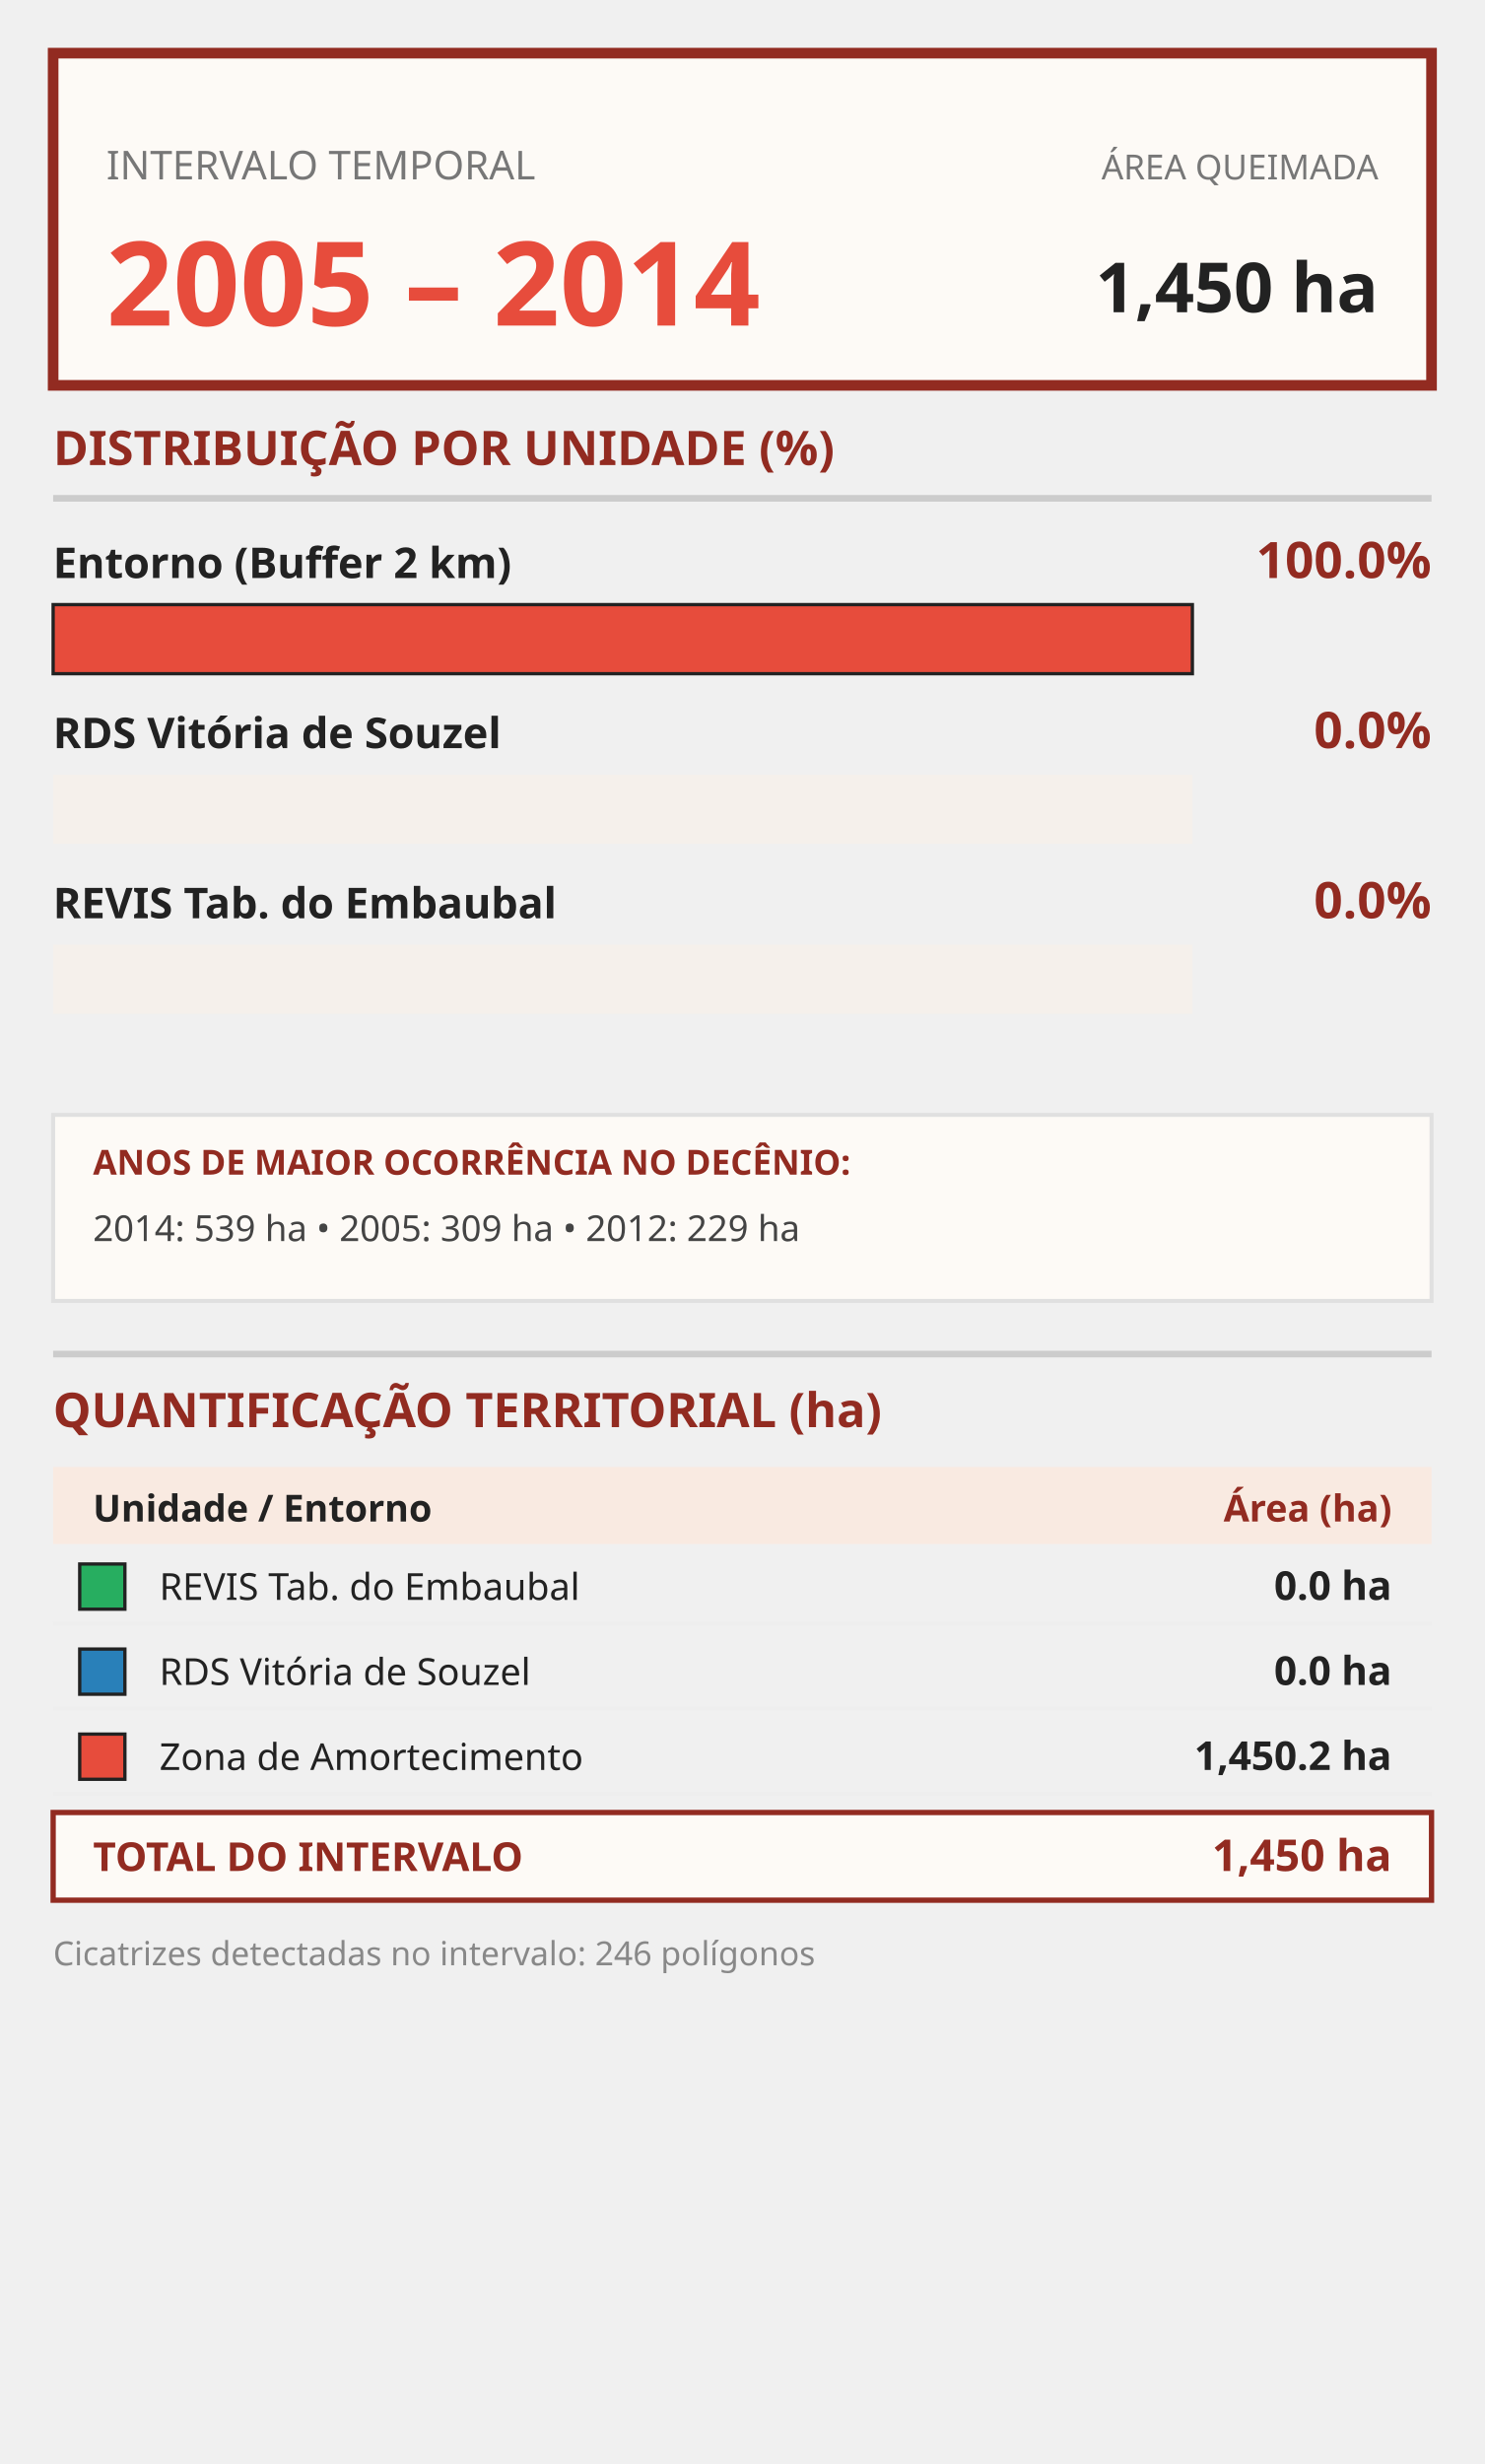
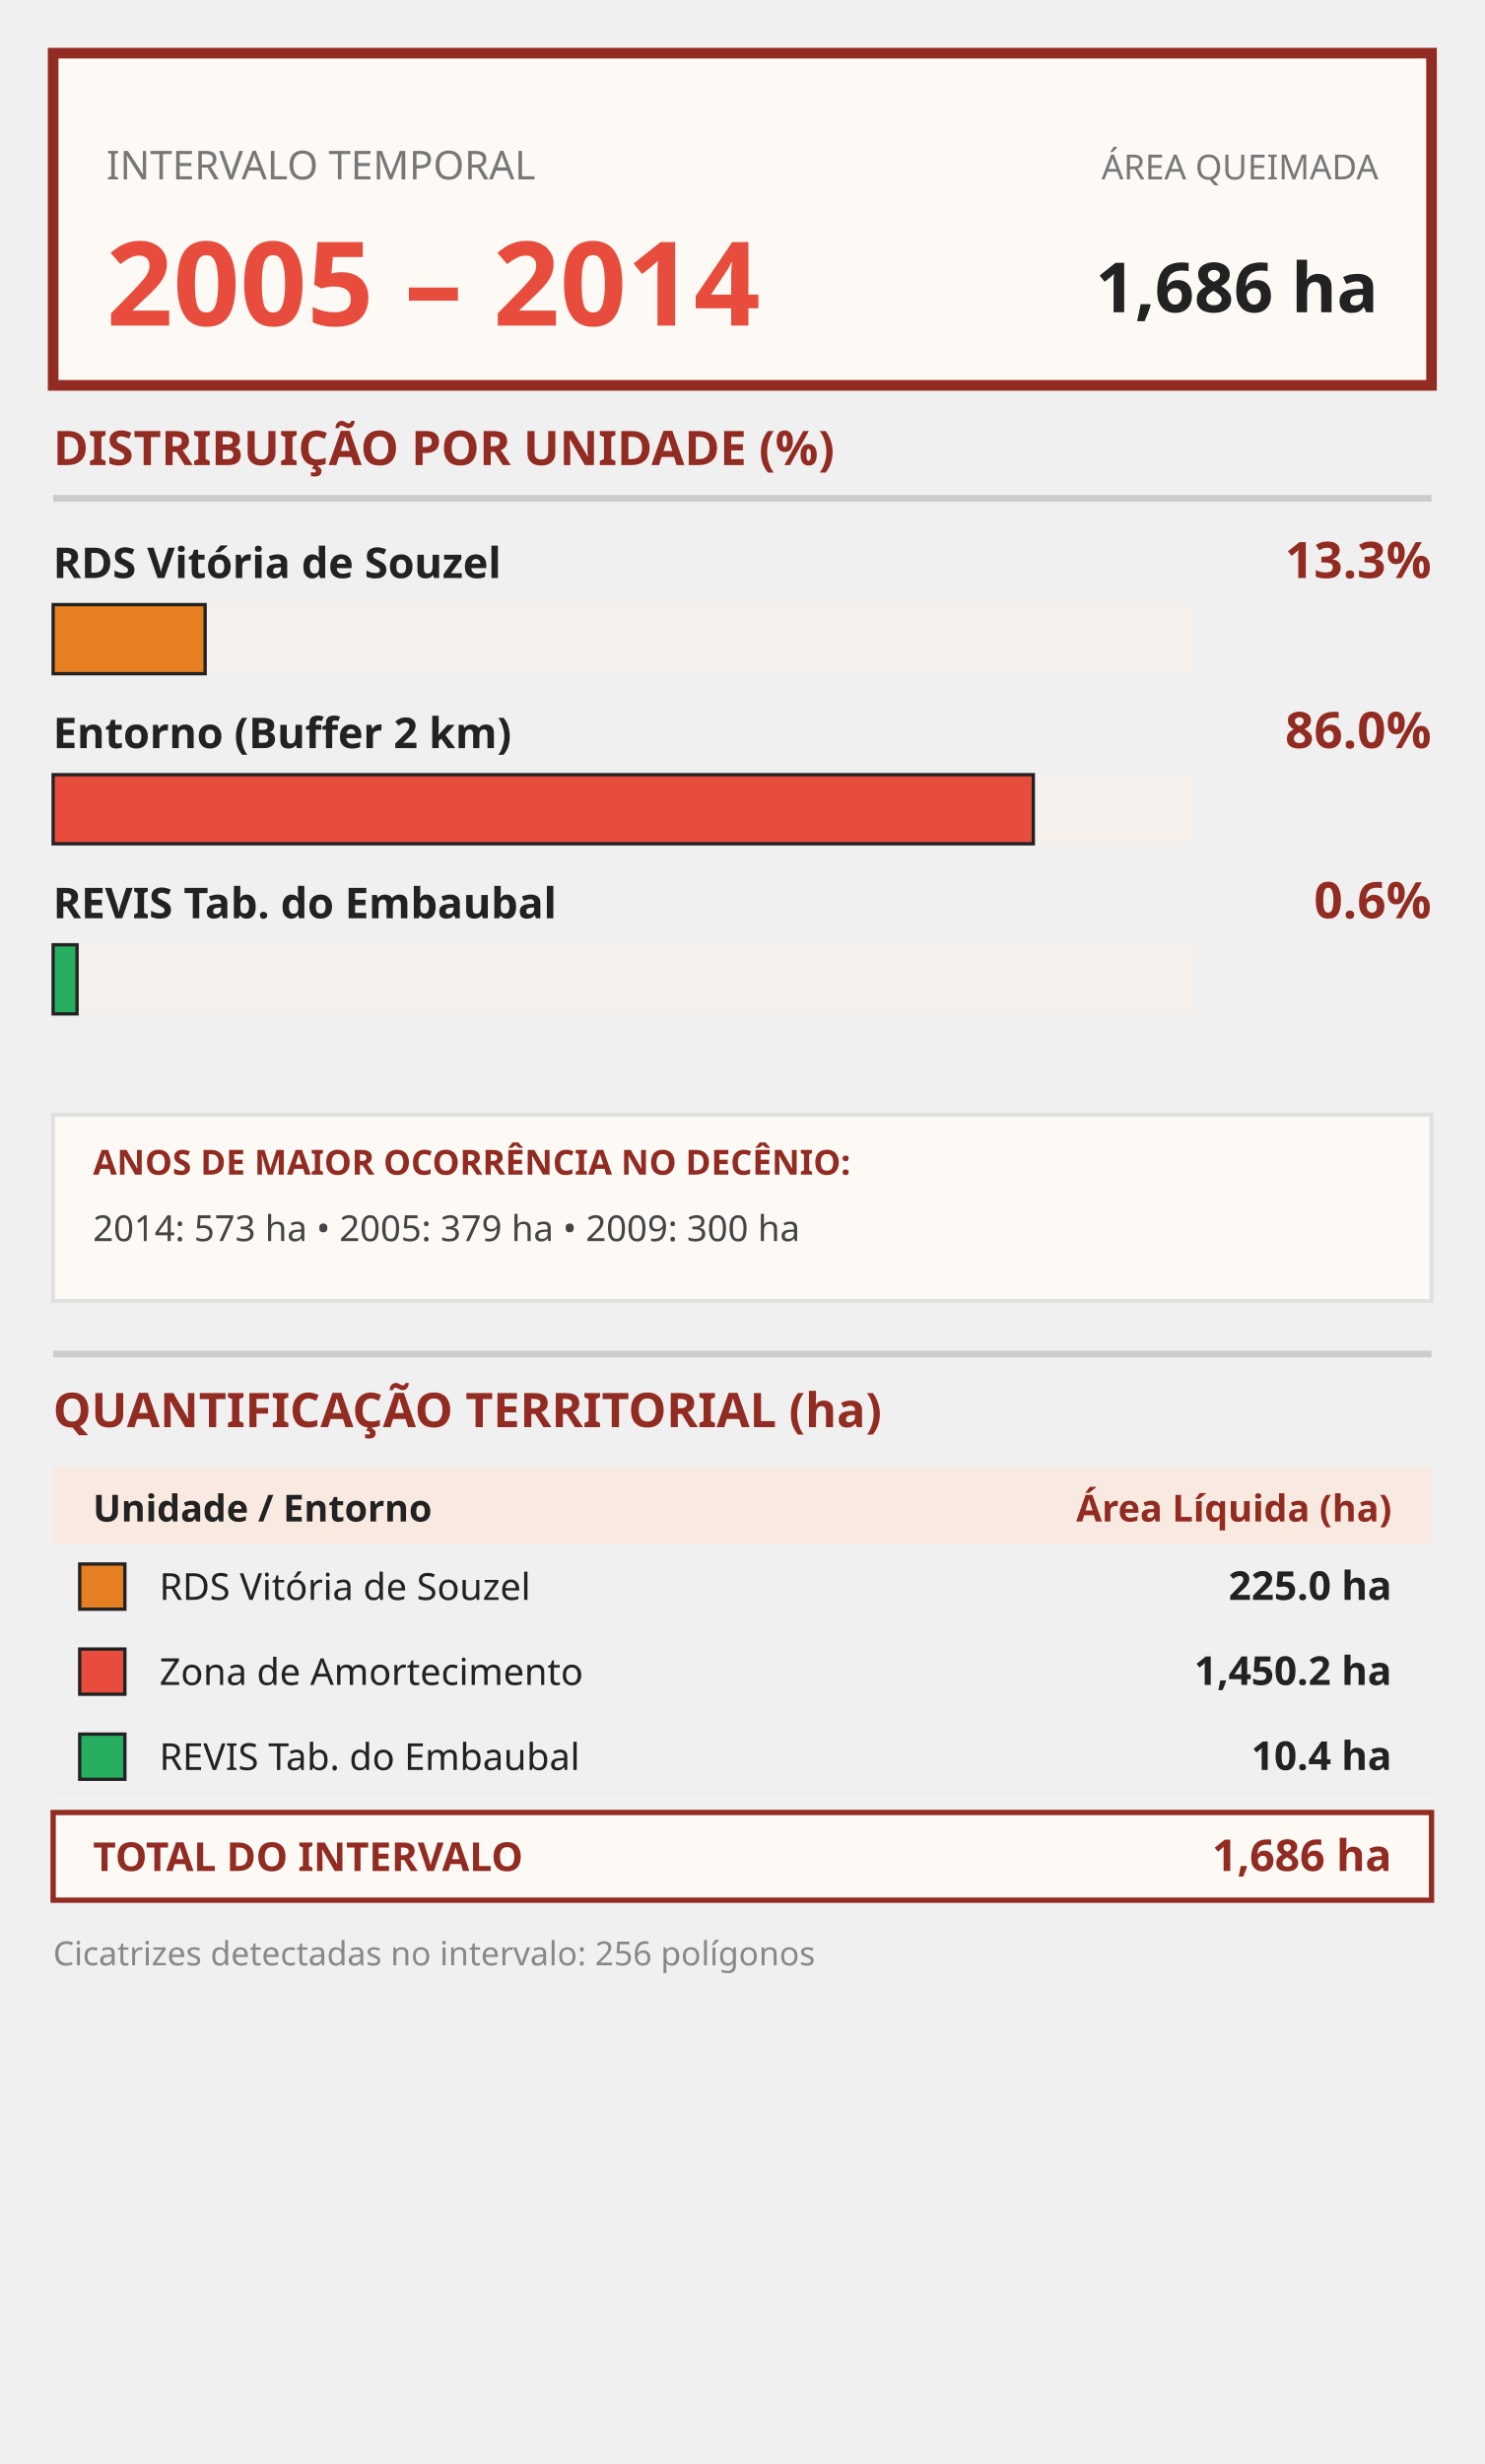
<svg xmlns="http://www.w3.org/2000/svg" width="111.752mm" height="185.429mm" viewBox="0 0 111.752 185.429">
  <rect x="0" y="0" width="111.752" height="185.429" fill="#ffffff" fill-opacity="0" />
  <rect x="4.0" y="4.0" width="103.752" height="25.0" fill="#fdfaf6" stroke="#922b21" stroke-width="0.8" rx="0" ry="0" />
  <text x="8.0" y="13.5" font-family="Segoe UI Variable Small Semibold, Segoe UI, sans-serif" font-size="3.0" fill="#777777">INTERVALO TEMPORAL</text>
  <text x="8.0" y="24.5" font-family="Segoe UI Variable Small Semibold, Segoe UI, sans-serif" font-size="8.8" font-weight="bold" fill="#e74c3c">2005 – 2014</text>
  <text x="103.752" y="13.5" font-family="Segoe UI Variable Small Semibold, Segoe UI, sans-serif" font-size="2.6" fill="#777777" text-anchor="end">ÁREA QUEIMADA</text>
-   <text x="103.752" y="23.5" font-family="Segoe UI Variable Small Semibold, Segoe UI, sans-serif" font-size="5.2" font-weight="bold" fill="#222222" text-anchor="end">1,450 ha</text>
+   <text x="103.752" y="23.5" font-family="Segoe UI Variable Small Semibold, Segoe UI, sans-serif" font-size="5.2" font-weight="bold" fill="#222222" text-anchor="end">1,686 ha</text>
  <text x="4.0" y="35.00" font-family="Segoe UI Variable Small Semibold, Segoe UI, sans-serif" font-size="3.6" font-weight="bold" fill="#922b21">DISTRIBUIÇÃO POR UNIDADE (%)</text>
  <line x1="4.0" y1="37.50" x2="107.752" y2="37.50" stroke="#cccccc" stroke-width="0.5" />
-   <text x="4.0" y="43.50" font-family="Segoe UI Variable Small Semibold, Segoe UI, sans-serif" font-size="3.2" font-weight="bold" fill="#222222">Entorno (Buffer 2 km)</text>
-   <text x="107.752" y="43.50" font-family="Segoe UI Variable Small Semibold, Segoe UI, sans-serif" font-size="3.8" font-weight="bold" fill="#922b21" text-anchor="end">100.0%</text>
+   <text x="4.0" y="43.50" font-family="Segoe UI Variable Small Semibold, Segoe UI, sans-serif" font-size="3.2" font-weight="bold" fill="#222222">RDS Vitória de Souzel</text>
+   <text x="107.752" y="43.50" font-family="Segoe UI Variable Small Semibold, Segoe UI, sans-serif" font-size="3.8" font-weight="bold" fill="#922b21" text-anchor="end">13.3%</text>
  <rect x="4.0" y="45.50" width="85.75" height="5.2" fill="#f5f0eb" rx="0" ry="0" />
-   <rect x="4.0" y="45.50" width="85.75" height="5.2" fill="#e74c3c" stroke="#222222" stroke-width="0.25" rx="0" ry="0" />
-   <text x="4.0" y="56.30" font-family="Segoe UI Variable Small Semibold, Segoe UI, sans-serif" font-size="3.2" font-weight="bold" fill="#222222">RDS Vitória de Souzel</text>
-   <text x="107.752" y="56.30" font-family="Segoe UI Variable Small Semibold, Segoe UI, sans-serif" font-size="3.8" font-weight="bold" fill="#922b21" text-anchor="end">0.0%</text>
+   <rect x="4.0" y="45.50" width="11.44" height="5.2" fill="#e67e22" stroke="#222222" stroke-width="0.25" rx="0" ry="0" />
+   <text x="4.0" y="56.30" font-family="Segoe UI Variable Small Semibold, Segoe UI, sans-serif" font-size="3.2" font-weight="bold" fill="#222222">Entorno (Buffer 2 km)</text>
+   <text x="107.752" y="56.30" font-family="Segoe UI Variable Small Semibold, Segoe UI, sans-serif" font-size="3.8" font-weight="bold" fill="#922b21" text-anchor="end">86.0%</text>
  <rect x="4.0" y="58.30" width="85.75" height="5.2" fill="#f5f0eb" rx="0" ry="0" />
+   <rect x="4.0" y="58.30" width="73.78" height="5.2" fill="#e74c3c" stroke="#222222" stroke-width="0.25" rx="0" ry="0" />
  <text x="4.0" y="69.10" font-family="Segoe UI Variable Small Semibold, Segoe UI, sans-serif" font-size="3.2" font-weight="bold" fill="#222222">REVIS Tab. do Embaubal</text>
-   <text x="107.752" y="69.10" font-family="Segoe UI Variable Small Semibold, Segoe UI, sans-serif" font-size="3.8" font-weight="bold" fill="#922b21" text-anchor="end">0.0%</text>
+   <text x="107.752" y="69.10" font-family="Segoe UI Variable Small Semibold, Segoe UI, sans-serif" font-size="3.8" font-weight="bold" fill="#922b21" text-anchor="end">0.6%</text>
  <rect x="4.0" y="71.10" width="85.75" height="5.2" fill="#f5f0eb" rx="0" ry="0" />
+   <rect x="4.0" y="71.10" width="1.80" height="5.2" fill="#27ae60" stroke="#222222" stroke-width="0.25" rx="0" ry="0" />
  <rect x="4.0" y="83.90" width="103.752" height="14.0" fill="#fdfaf6" stroke="#e0e0e0" stroke-width="0.3" />
  <text x="7.0" y="88.40" font-family="Segoe UI Variable Small Semibold, Segoe UI, sans-serif" font-size="2.6" font-weight="bold" fill="#922b21">ANOS DE MAIOR OCORRÊNCIA NO DECÊNIO:</text>
-   <text x="7.0" y="93.40" font-family="Segoe UI Variable Small Semibold, Segoe UI, sans-serif" font-size="2.7" fill="#444444">2014: 539 ha • 2005: 309 ha • 2012: 229 ha</text>
+   <text x="7.0" y="93.40" font-family="Segoe UI Variable Small Semibold, Segoe UI, sans-serif" font-size="2.7" fill="#444444">2014: 573 ha • 2005: 379 ha • 2009: 300 ha</text>
  <line x1="4.0" y1="101.90" x2="107.752" y2="101.90" stroke="#cccccc" stroke-width="0.5" />
  <text x="4.0" y="107.40" font-family="Segoe UI Variable Small Semibold, Segoe UI, sans-serif" font-size="3.6" font-weight="bold" fill="#922b21">QUANTIFICAÇÃO TERRITORIAL (ha)</text>
  <rect x="4.0" y="110.40" width="103.752" height="5.8" fill="#f9eae1" rx="0" ry="0" />
  <text x="7.0" y="114.50" font-family="Segoe UI Variable Small Semibold, Segoe UI, sans-serif" font-size="2.8" font-weight="bold" fill="#222222">Unidade / Entorno</text>
-   <text x="104.752" y="114.50" font-family="Segoe UI Variable Small Semibold, Segoe UI, sans-serif" font-size="2.8" font-weight="bold" fill="#922b21" text-anchor="end">Área (ha)</text>
-   <rect x="6.0" y="117.70" width="3.4" height="3.4" fill="#27ae60" stroke="#222222" stroke-width="0.25" rx="0" ry="0" />
-   <text x="12.0" y="120.40" font-family="Segoe UI Variable Small Semibold, Segoe UI, sans-serif" font-size="2.8" fill="#222222">REVIS Tab. do Embaubal</text>
-   <text x="104.752" y="120.40" font-family="Segoe UI Variable Small Semibold, Segoe UI, sans-serif" font-size="3.0" font-weight="bold" fill="#222222" text-anchor="end">0.0 ha</text>
+   <text x="104.752" y="114.50" font-family="Segoe UI Variable Small Semibold, Segoe UI, sans-serif" font-size="2.8" font-weight="bold" fill="#922b21" text-anchor="end">Área Líquida (ha)</text>
+   <rect x="6.0" y="117.70" width="3.4" height="3.4" fill="#e67e22" stroke="#222222" stroke-width="0.25" rx="0" ry="0" />
+   <text x="12.0" y="120.40" font-family="Segoe UI Variable Small Semibold, Segoe UI, sans-serif" font-size="2.8" fill="#222222">RDS Vitória de Souzel</text>
+   <text x="104.752" y="120.40" font-family="Segoe UI Variable Small Semibold, Segoe UI, sans-serif" font-size="3.0" font-weight="bold" fill="#222222" text-anchor="end">225.0 ha</text>
  <line x1="4.0" y1="122.20" x2="107.752" y2="122.20" stroke="#eeeeee" stroke-width="0.3" />
-   <rect x="6.0" y="124.10" width="3.4" height="3.4" fill="#2980b9" stroke="#222222" stroke-width="0.25" rx="0" ry="0" />
-   <text x="12.0" y="126.80" font-family="Segoe UI Variable Small Semibold, Segoe UI, sans-serif" font-size="2.8" fill="#222222">RDS Vitória de Souzel</text>
-   <text x="104.752" y="126.80" font-family="Segoe UI Variable Small Semibold, Segoe UI, sans-serif" font-size="3.0" font-weight="bold" fill="#222222" text-anchor="end">0.0 ha</text>
+   <rect x="6.0" y="124.10" width="3.4" height="3.4" fill="#e74c3c" stroke="#222222" stroke-width="0.25" rx="0" ry="0" />
+   <text x="12.0" y="126.80" font-family="Segoe UI Variable Small Semibold, Segoe UI, sans-serif" font-size="2.8" fill="#222222">Zona de Amortecimento</text>
+   <text x="104.752" y="126.80" font-family="Segoe UI Variable Small Semibold, Segoe UI, sans-serif" font-size="3.0" font-weight="bold" fill="#222222" text-anchor="end">1,450.2 ha</text>
  <line x1="4.0" y1="128.60" x2="107.752" y2="128.60" stroke="#eeeeee" stroke-width="0.3" />
-   <rect x="6.0" y="130.50" width="3.4" height="3.4" fill="#e74c3c" stroke="#222222" stroke-width="0.25" rx="0" ry="0" />
-   <text x="12.0" y="133.20" font-family="Segoe UI Variable Small Semibold, Segoe UI, sans-serif" font-size="2.8" fill="#222222">Zona de Amortecimento</text>
-   <text x="104.752" y="133.20" font-family="Segoe UI Variable Small Semibold, Segoe UI, sans-serif" font-size="3.0" font-weight="bold" fill="#222222" text-anchor="end">1,450.2 ha</text>
+   <rect x="6.0" y="130.50" width="3.4" height="3.4" fill="#27ae60" stroke="#222222" stroke-width="0.25" rx="0" ry="0" />
+   <text x="12.0" y="133.20" font-family="Segoe UI Variable Small Semibold, Segoe UI, sans-serif" font-size="2.8" fill="#222222">REVIS Tab. do Embaubal</text>
+   <text x="104.752" y="133.20" font-family="Segoe UI Variable Small Semibold, Segoe UI, sans-serif" font-size="3.0" font-weight="bold" fill="#222222" text-anchor="end">10.4 ha</text>
  <line x1="4.0" y1="135.00" x2="107.752" y2="135.00" stroke="#eeeeee" stroke-width="0.3" />
  <rect x="4.0" y="136.40" width="103.752" height="6.6" fill="#fdfaf6" stroke="#922b21" stroke-width="0.4" rx="0" ry="0" />
  <text x="7.0" y="140.80" font-family="Segoe UI Variable Small Semibold, Segoe UI, sans-serif" font-size="3.0" font-weight="bold" fill="#922b21">TOTAL DO INTERVALO</text>
-   <text x="104.752" y="140.80" font-family="Segoe UI Variable Small Semibold, Segoe UI, sans-serif" font-size="3.3" font-weight="bold" fill="#922b21" text-anchor="end">1,450 ha</text>
-   <text x="4.0" y="147.90" font-family="Segoe UI Variable Small Semibold, Segoe UI, sans-serif" font-size="2.5" fill="#888888">Cicatrizes detectadas no intervalo: 246 polígonos</text>
+   <text x="104.752" y="140.80" font-family="Segoe UI Variable Small Semibold, Segoe UI, sans-serif" font-size="3.3" font-weight="bold" fill="#922b21" text-anchor="end">1,686 ha</text>
+   <text x="4.0" y="147.90" font-family="Segoe UI Variable Small Semibold, Segoe UI, sans-serif" font-size="2.5" fill="#888888">Cicatrizes detectadas no intervalo: 256 polígonos</text>
</svg>
